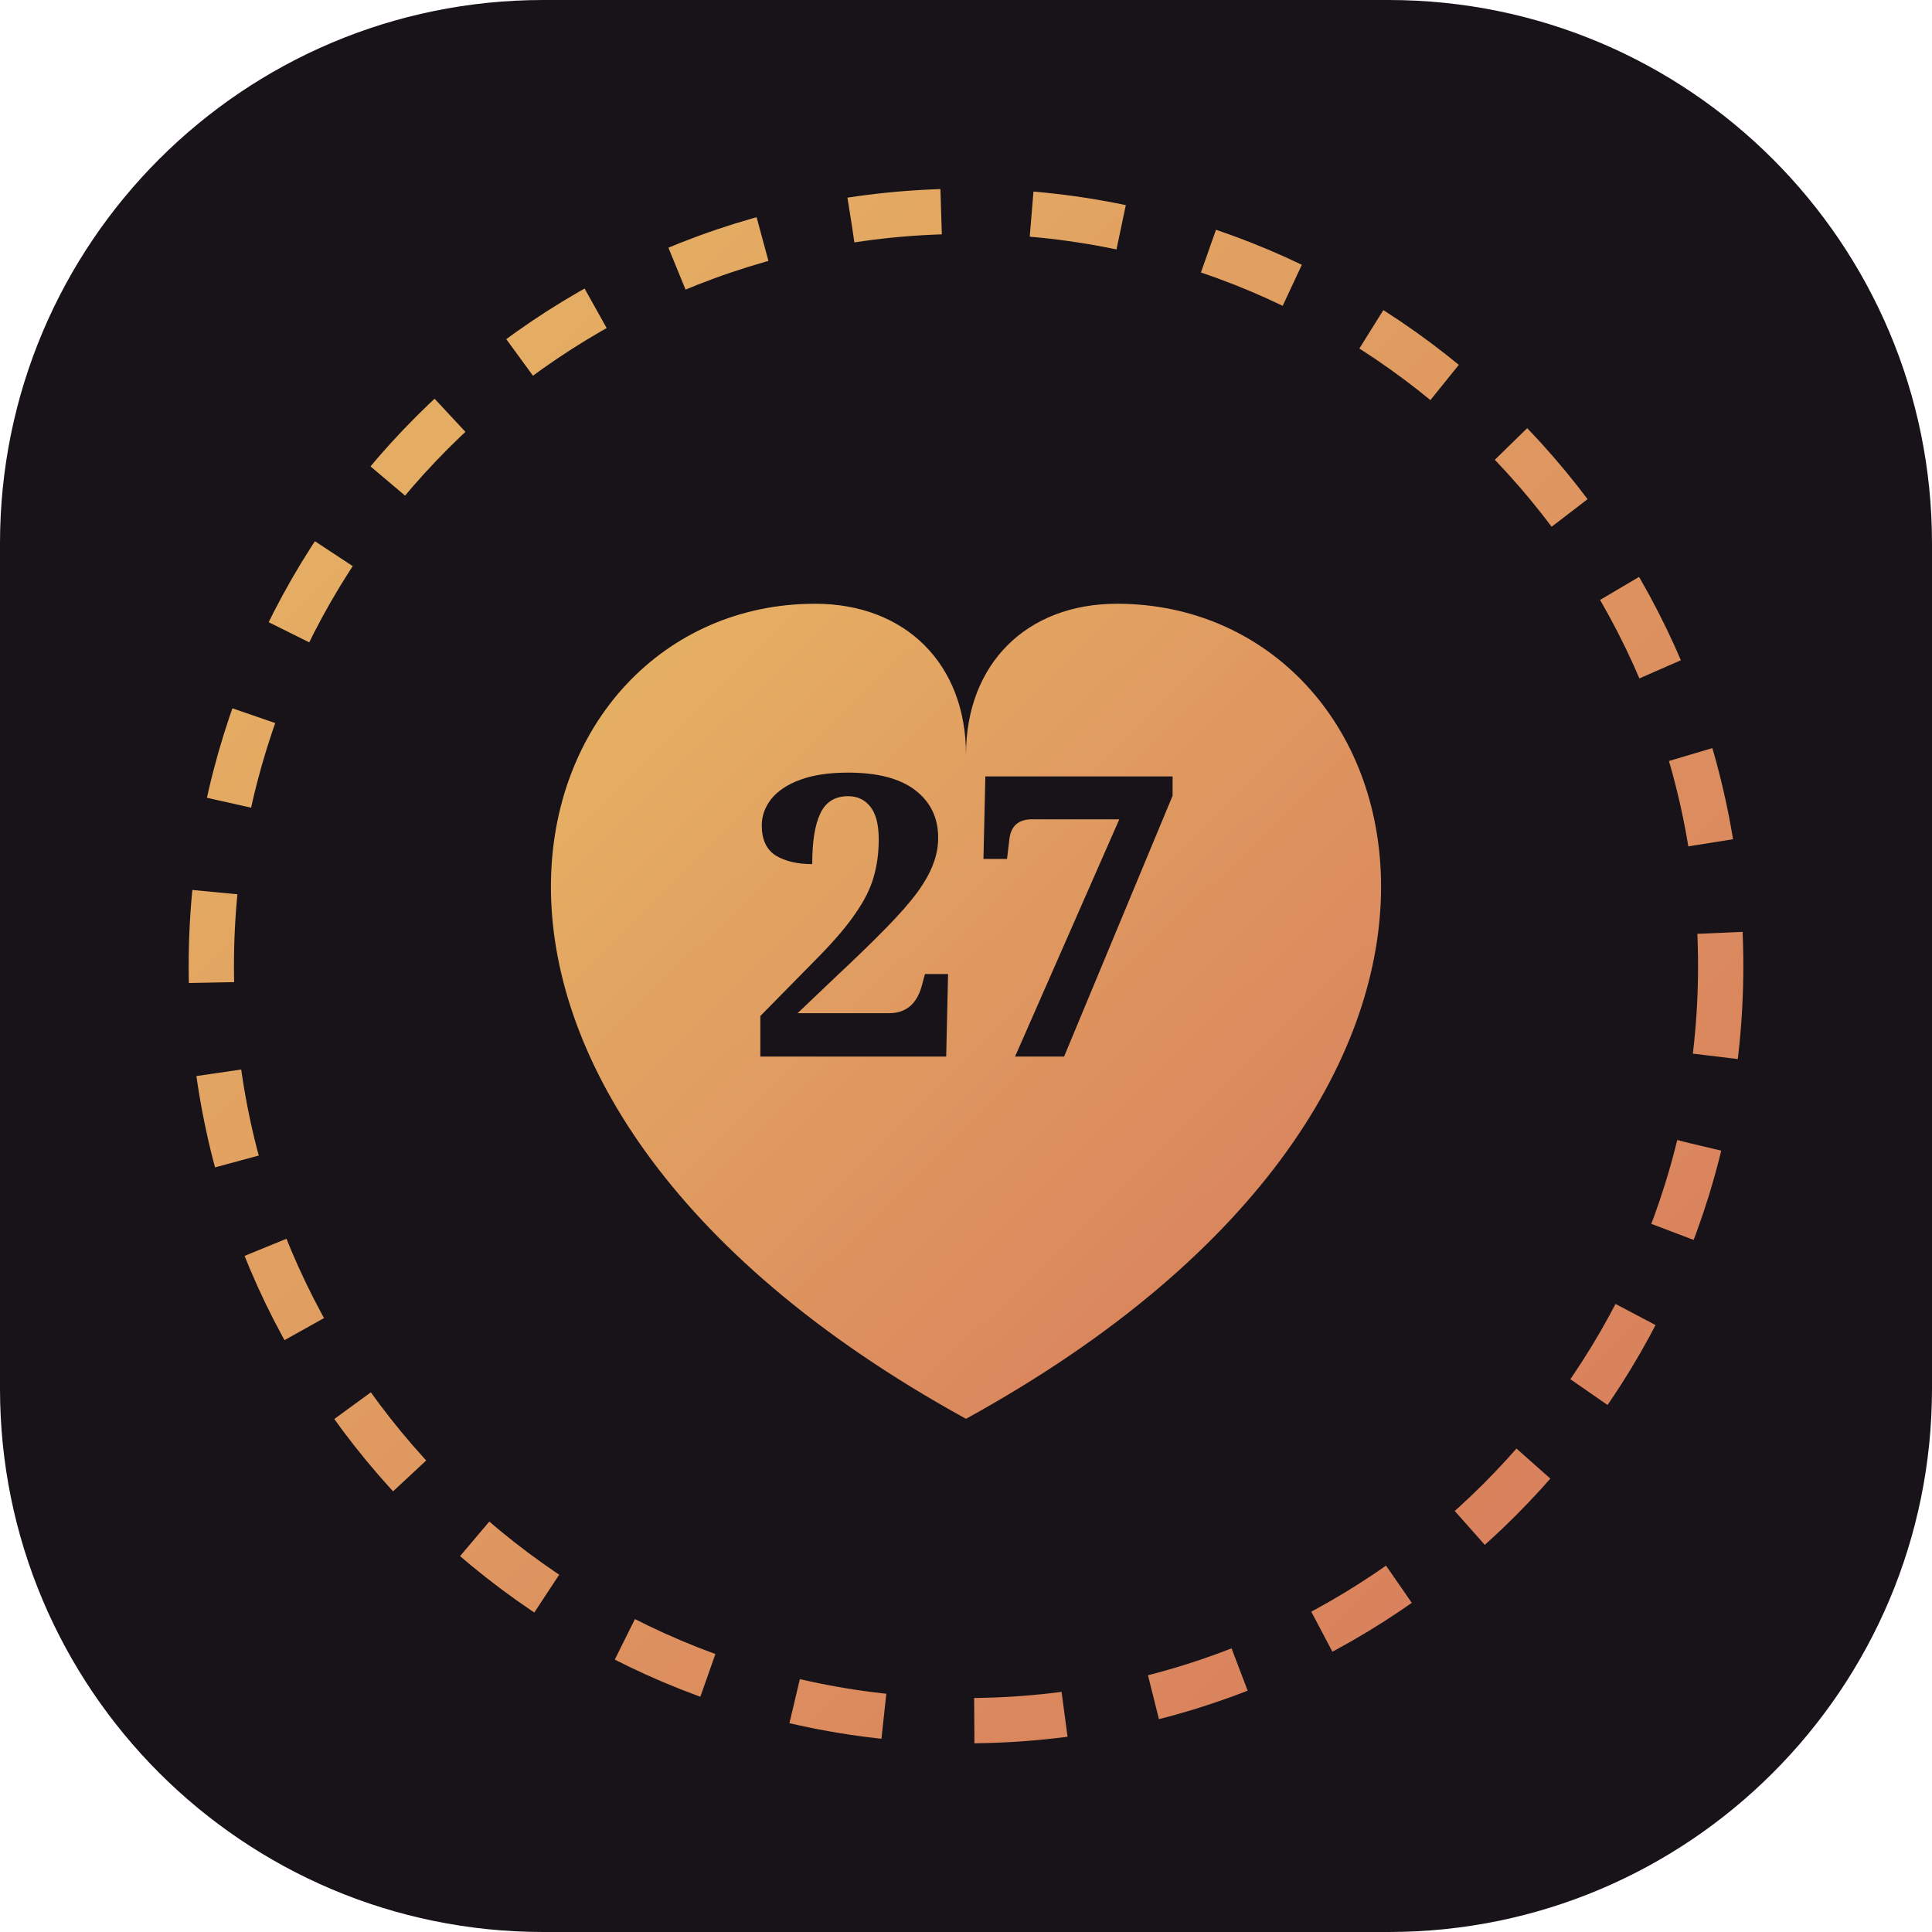
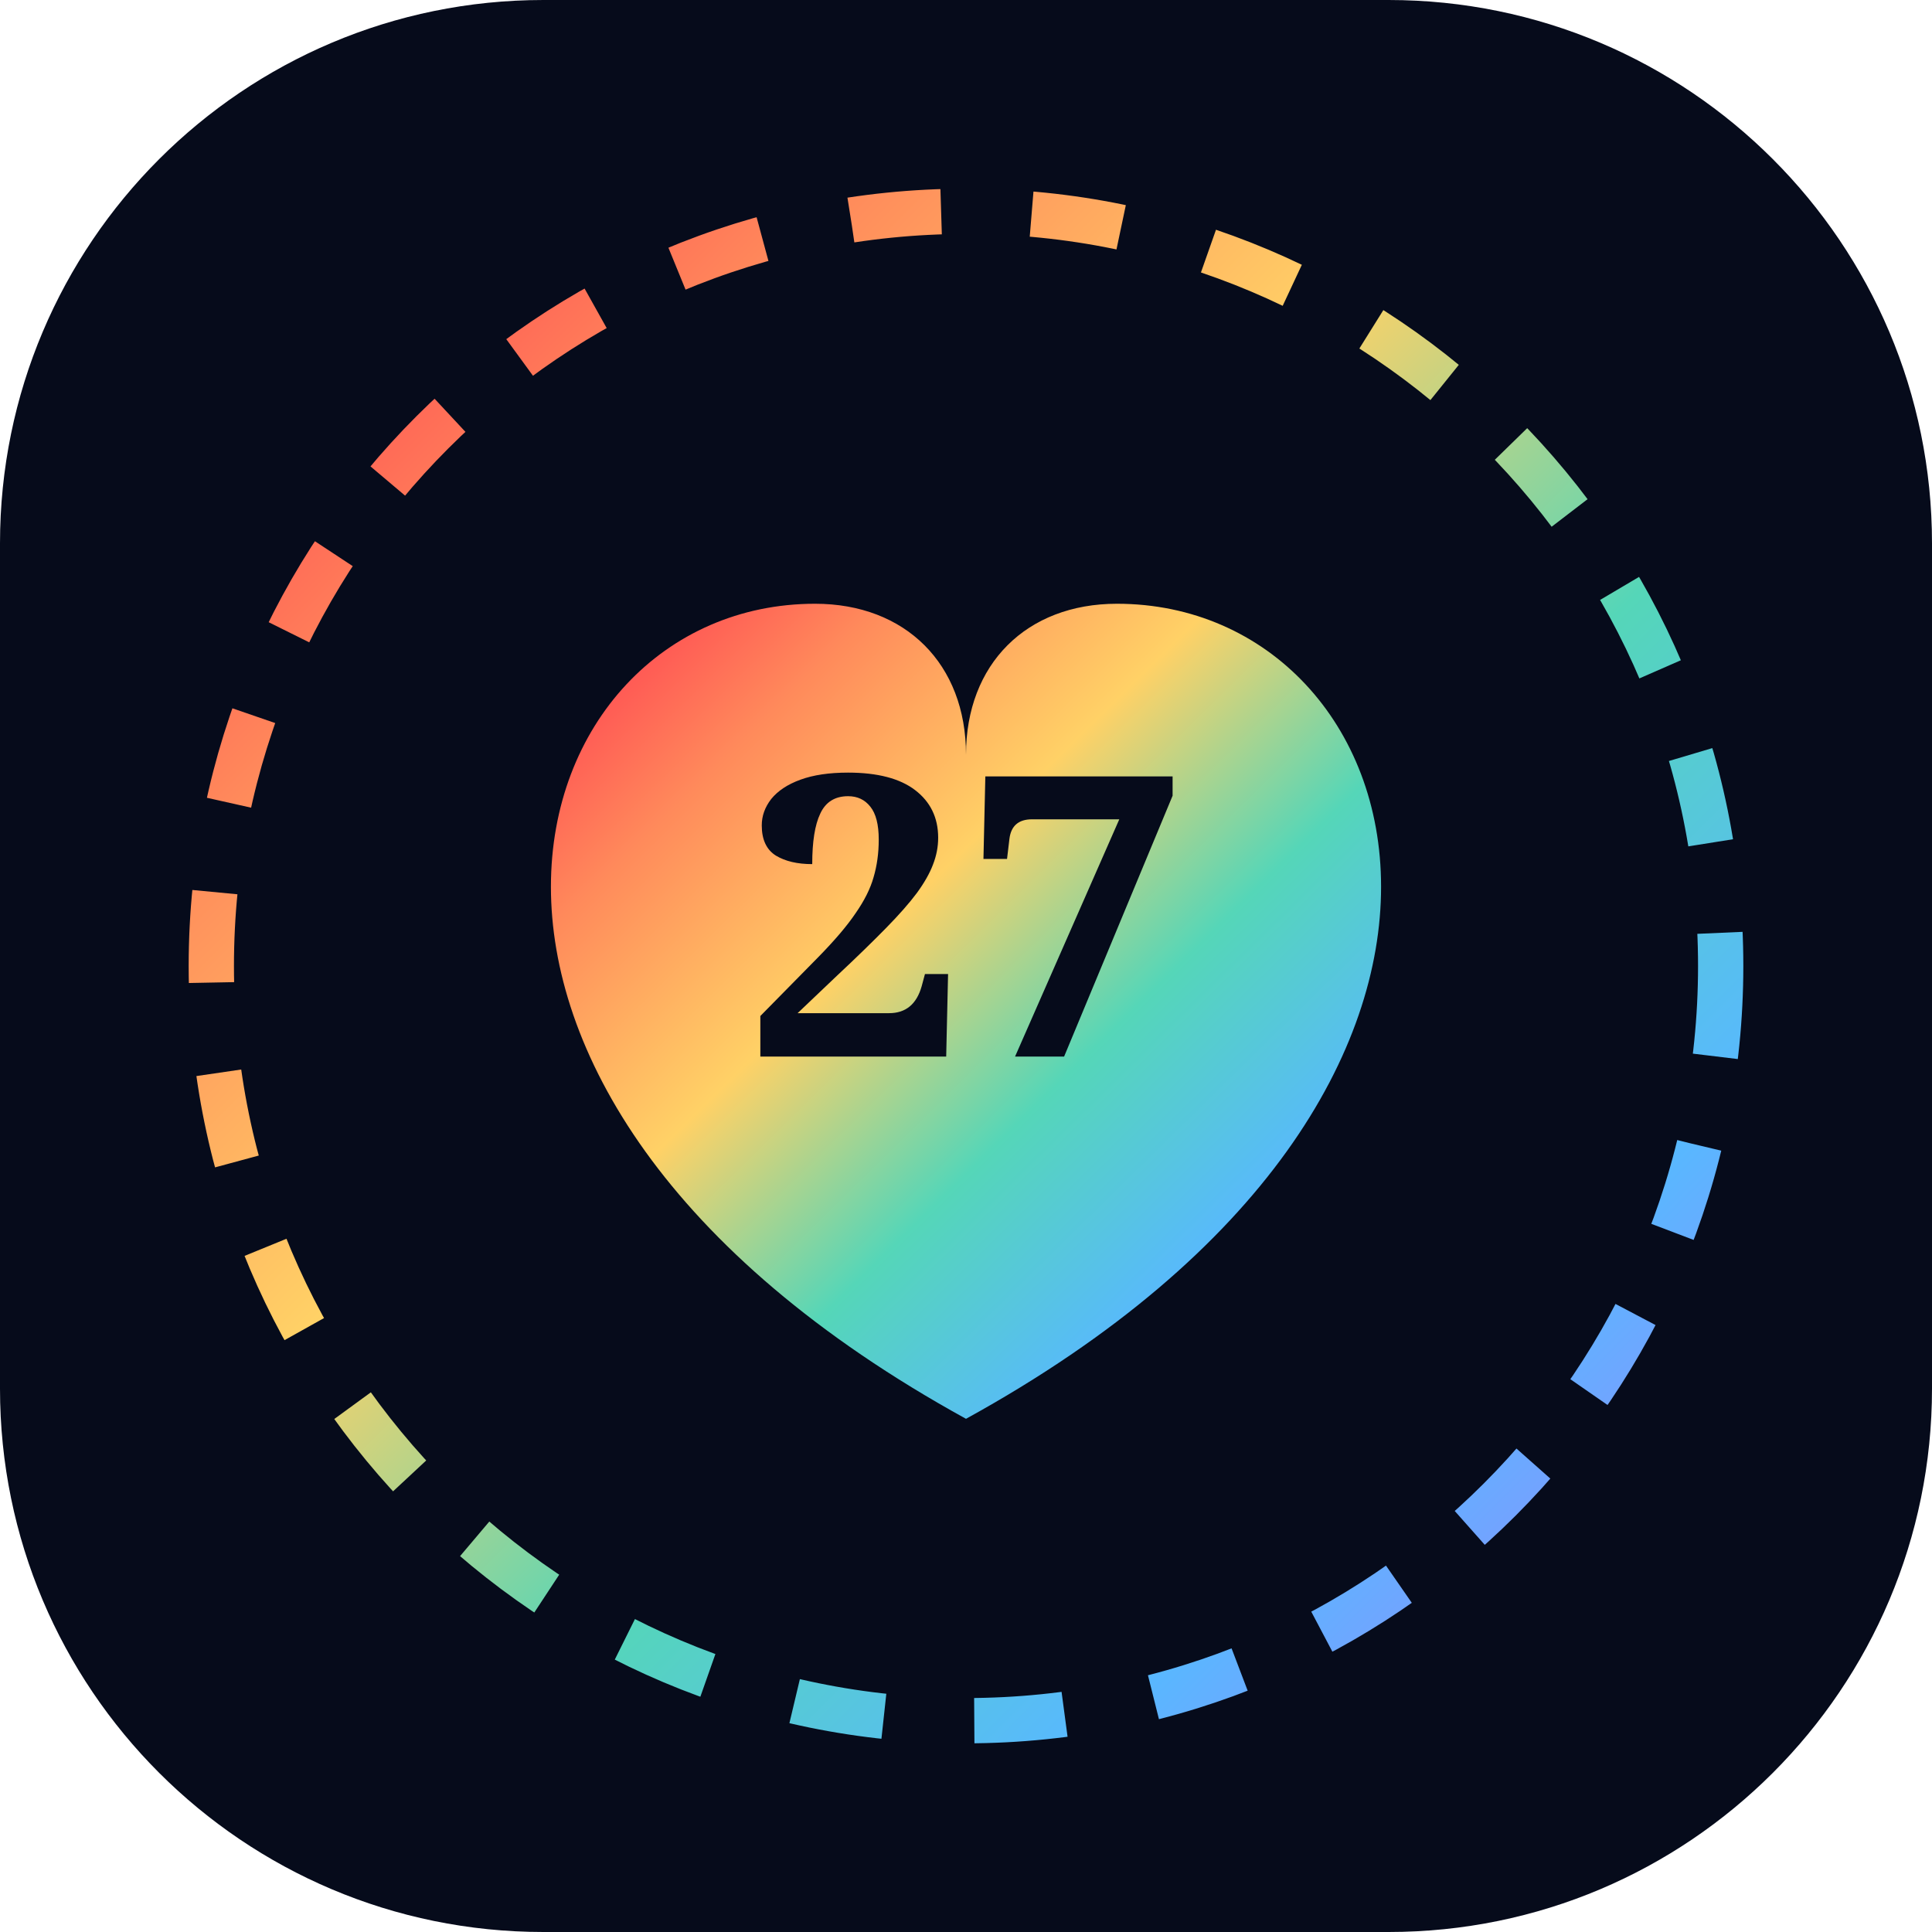
<svg xmlns="http://www.w3.org/2000/svg" viewBox="0 0 64 64">
  <defs>
    <linearGradient id="g" x1="0" y1="0" x2="1" y2="1">
-       <stop stop-color="#e7b564" />
-       <stop offset="1" stop-color="#d77a5c" />
+       <stop stop-color="#ff304f" />
+       <stop offset=".2" stop-color="#ff8a5b" />
+       <stop offset=".4" stop-color="#ffd166" />
+       <stop offset=".6" stop-color="#55d6b8" />
+       <stop offset=".8" stop-color="#58b8ff" />
+       <stop offset="1" stop-color="#a47cff" />
    </linearGradient>
  </defs>
-   <rect width="64" height="64" rx="18" fill="#171319" />
+   <rect width="64" height="64" rx="18" fill="#060b1b" />
  <circle cx="32" cy="32" r="25" fill="none" stroke="url(#g)" stroke-width="1.5" stroke-dasharray="3 3" />
  <path d="M32 47C12 36 17 20 27 20c3 0 5 2 5 5 0-3 2-5 5-5 10 0 15 16-5 27Z" fill="url(#g)" />
-   <text x="32" y="35" text-anchor="middle" font-family="Georgia,serif" font-size="13" font-weight="700" fill="#171319">27</text>
+   <text x="32" y="35" text-anchor="middle" font-family="Georgia,serif" font-size="13" font-weight="700" fill="#060b1b">27</text>
</svg>
